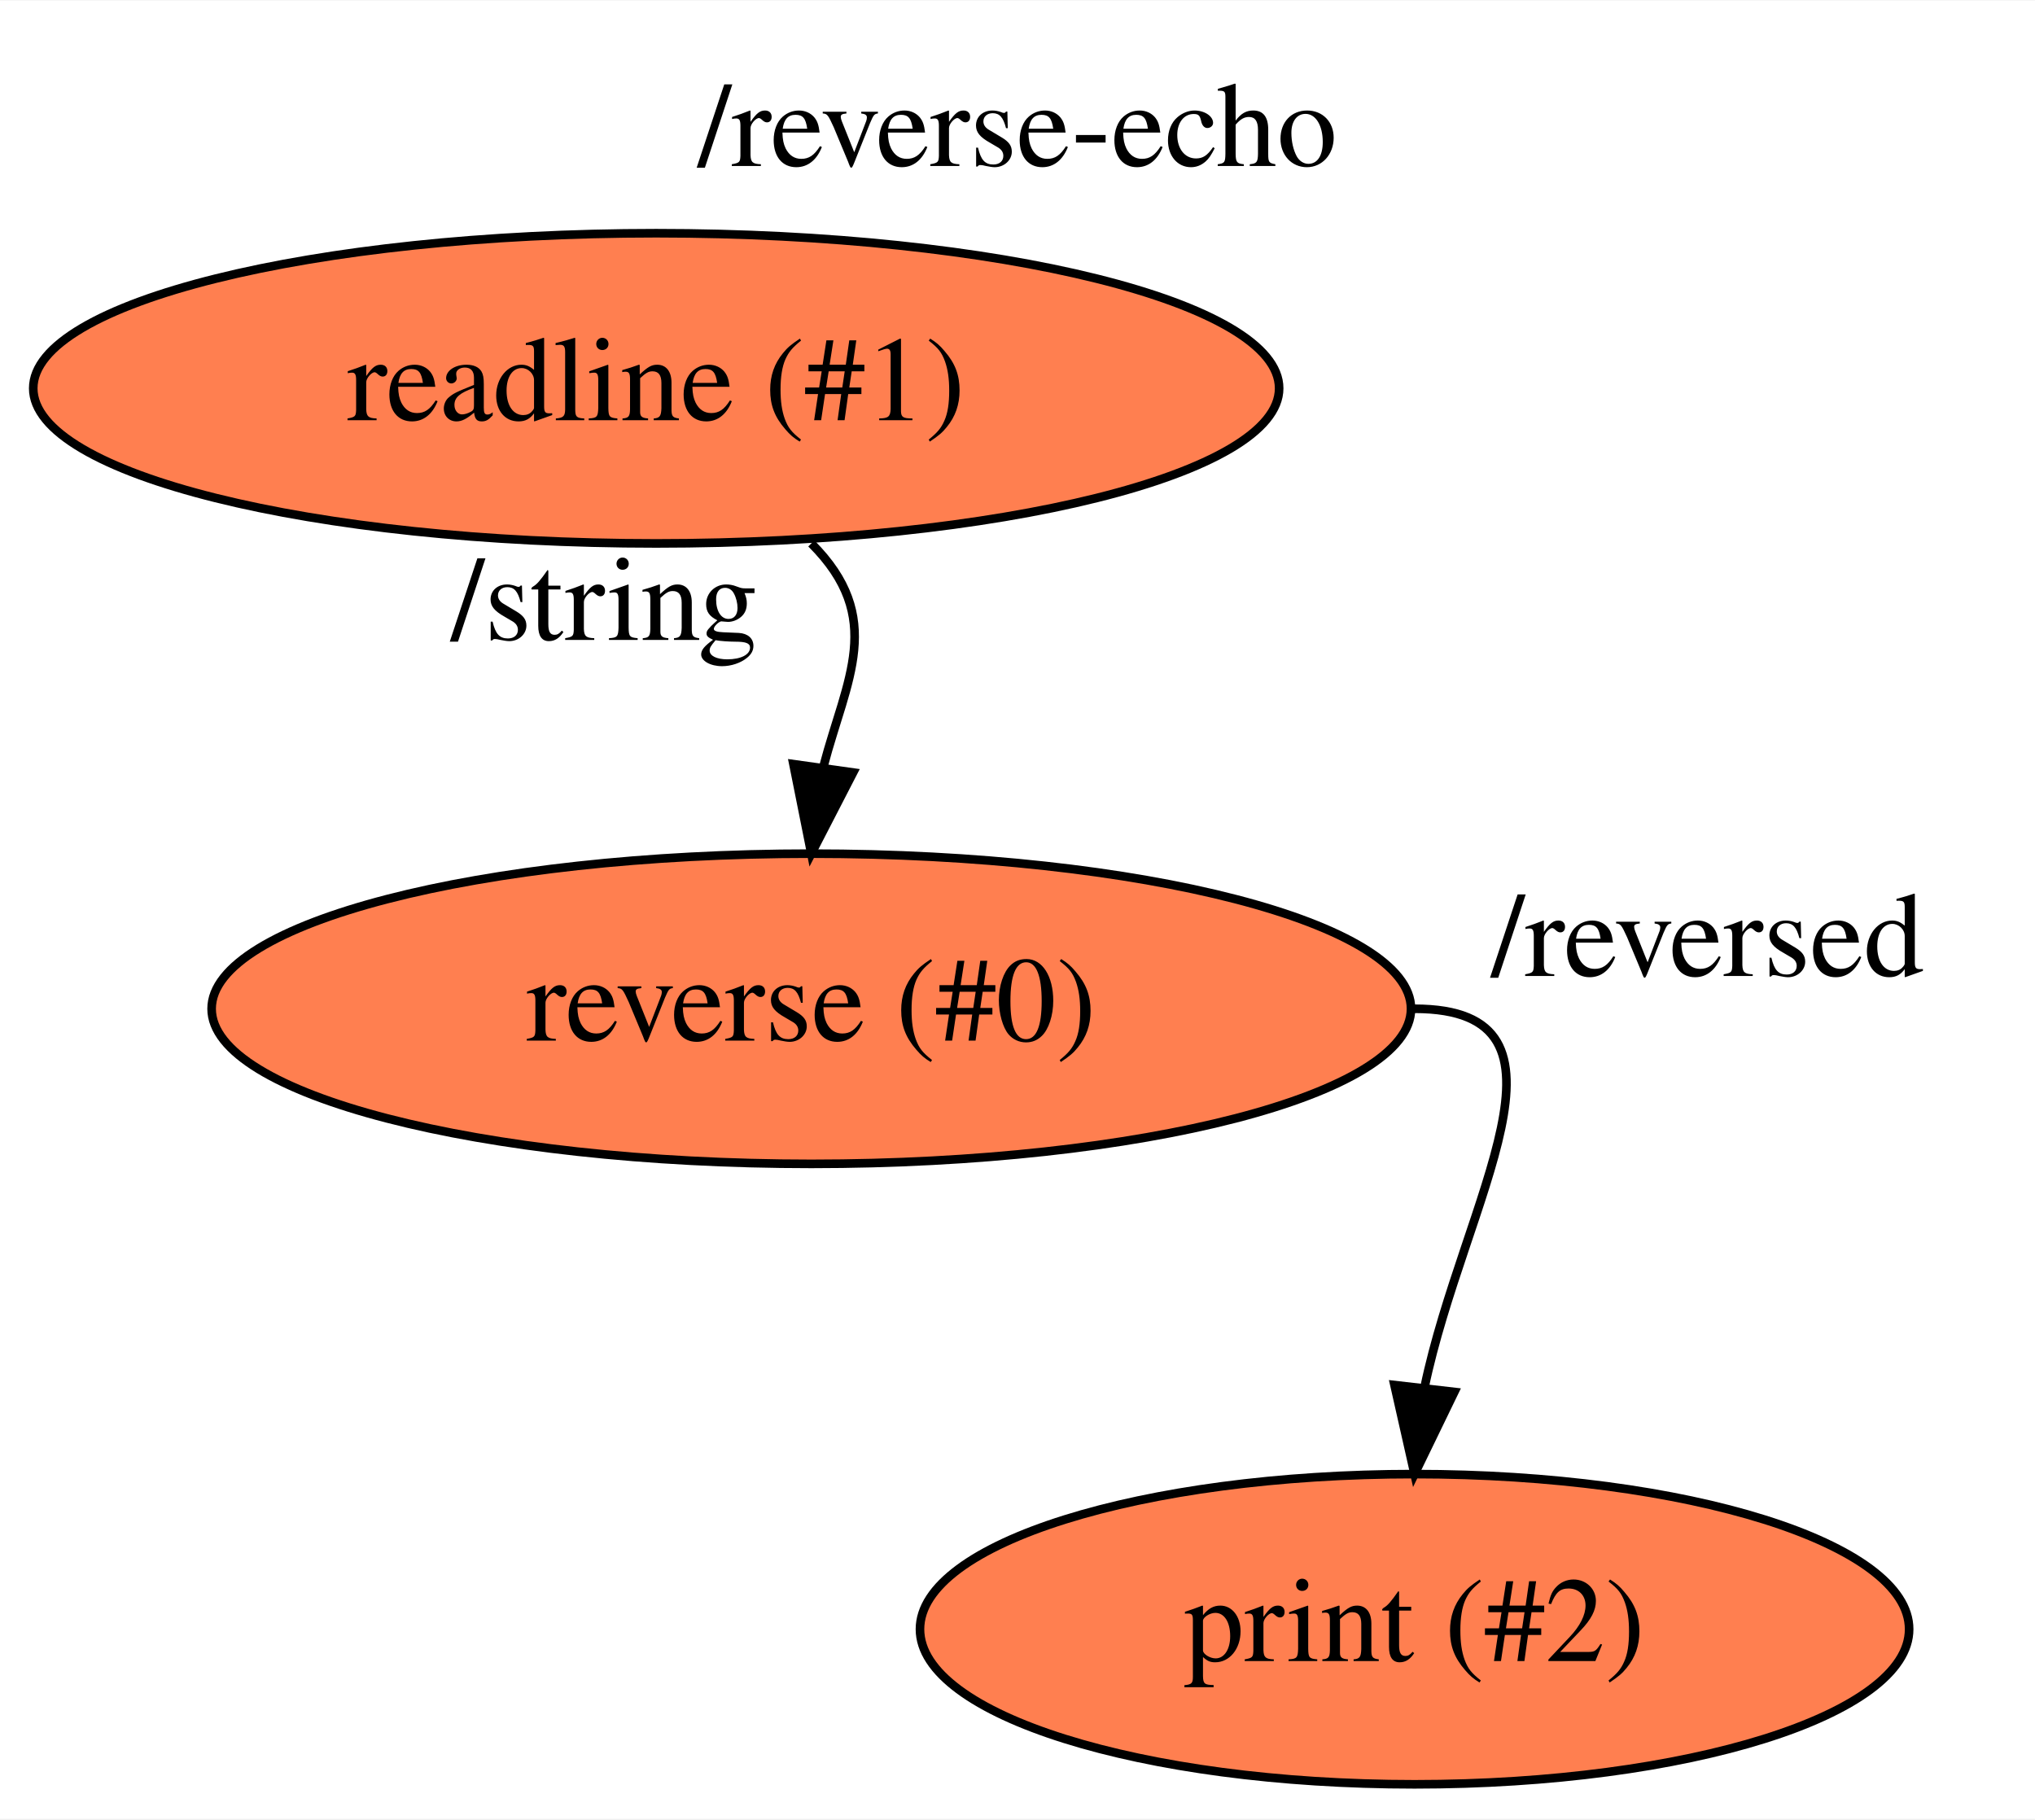
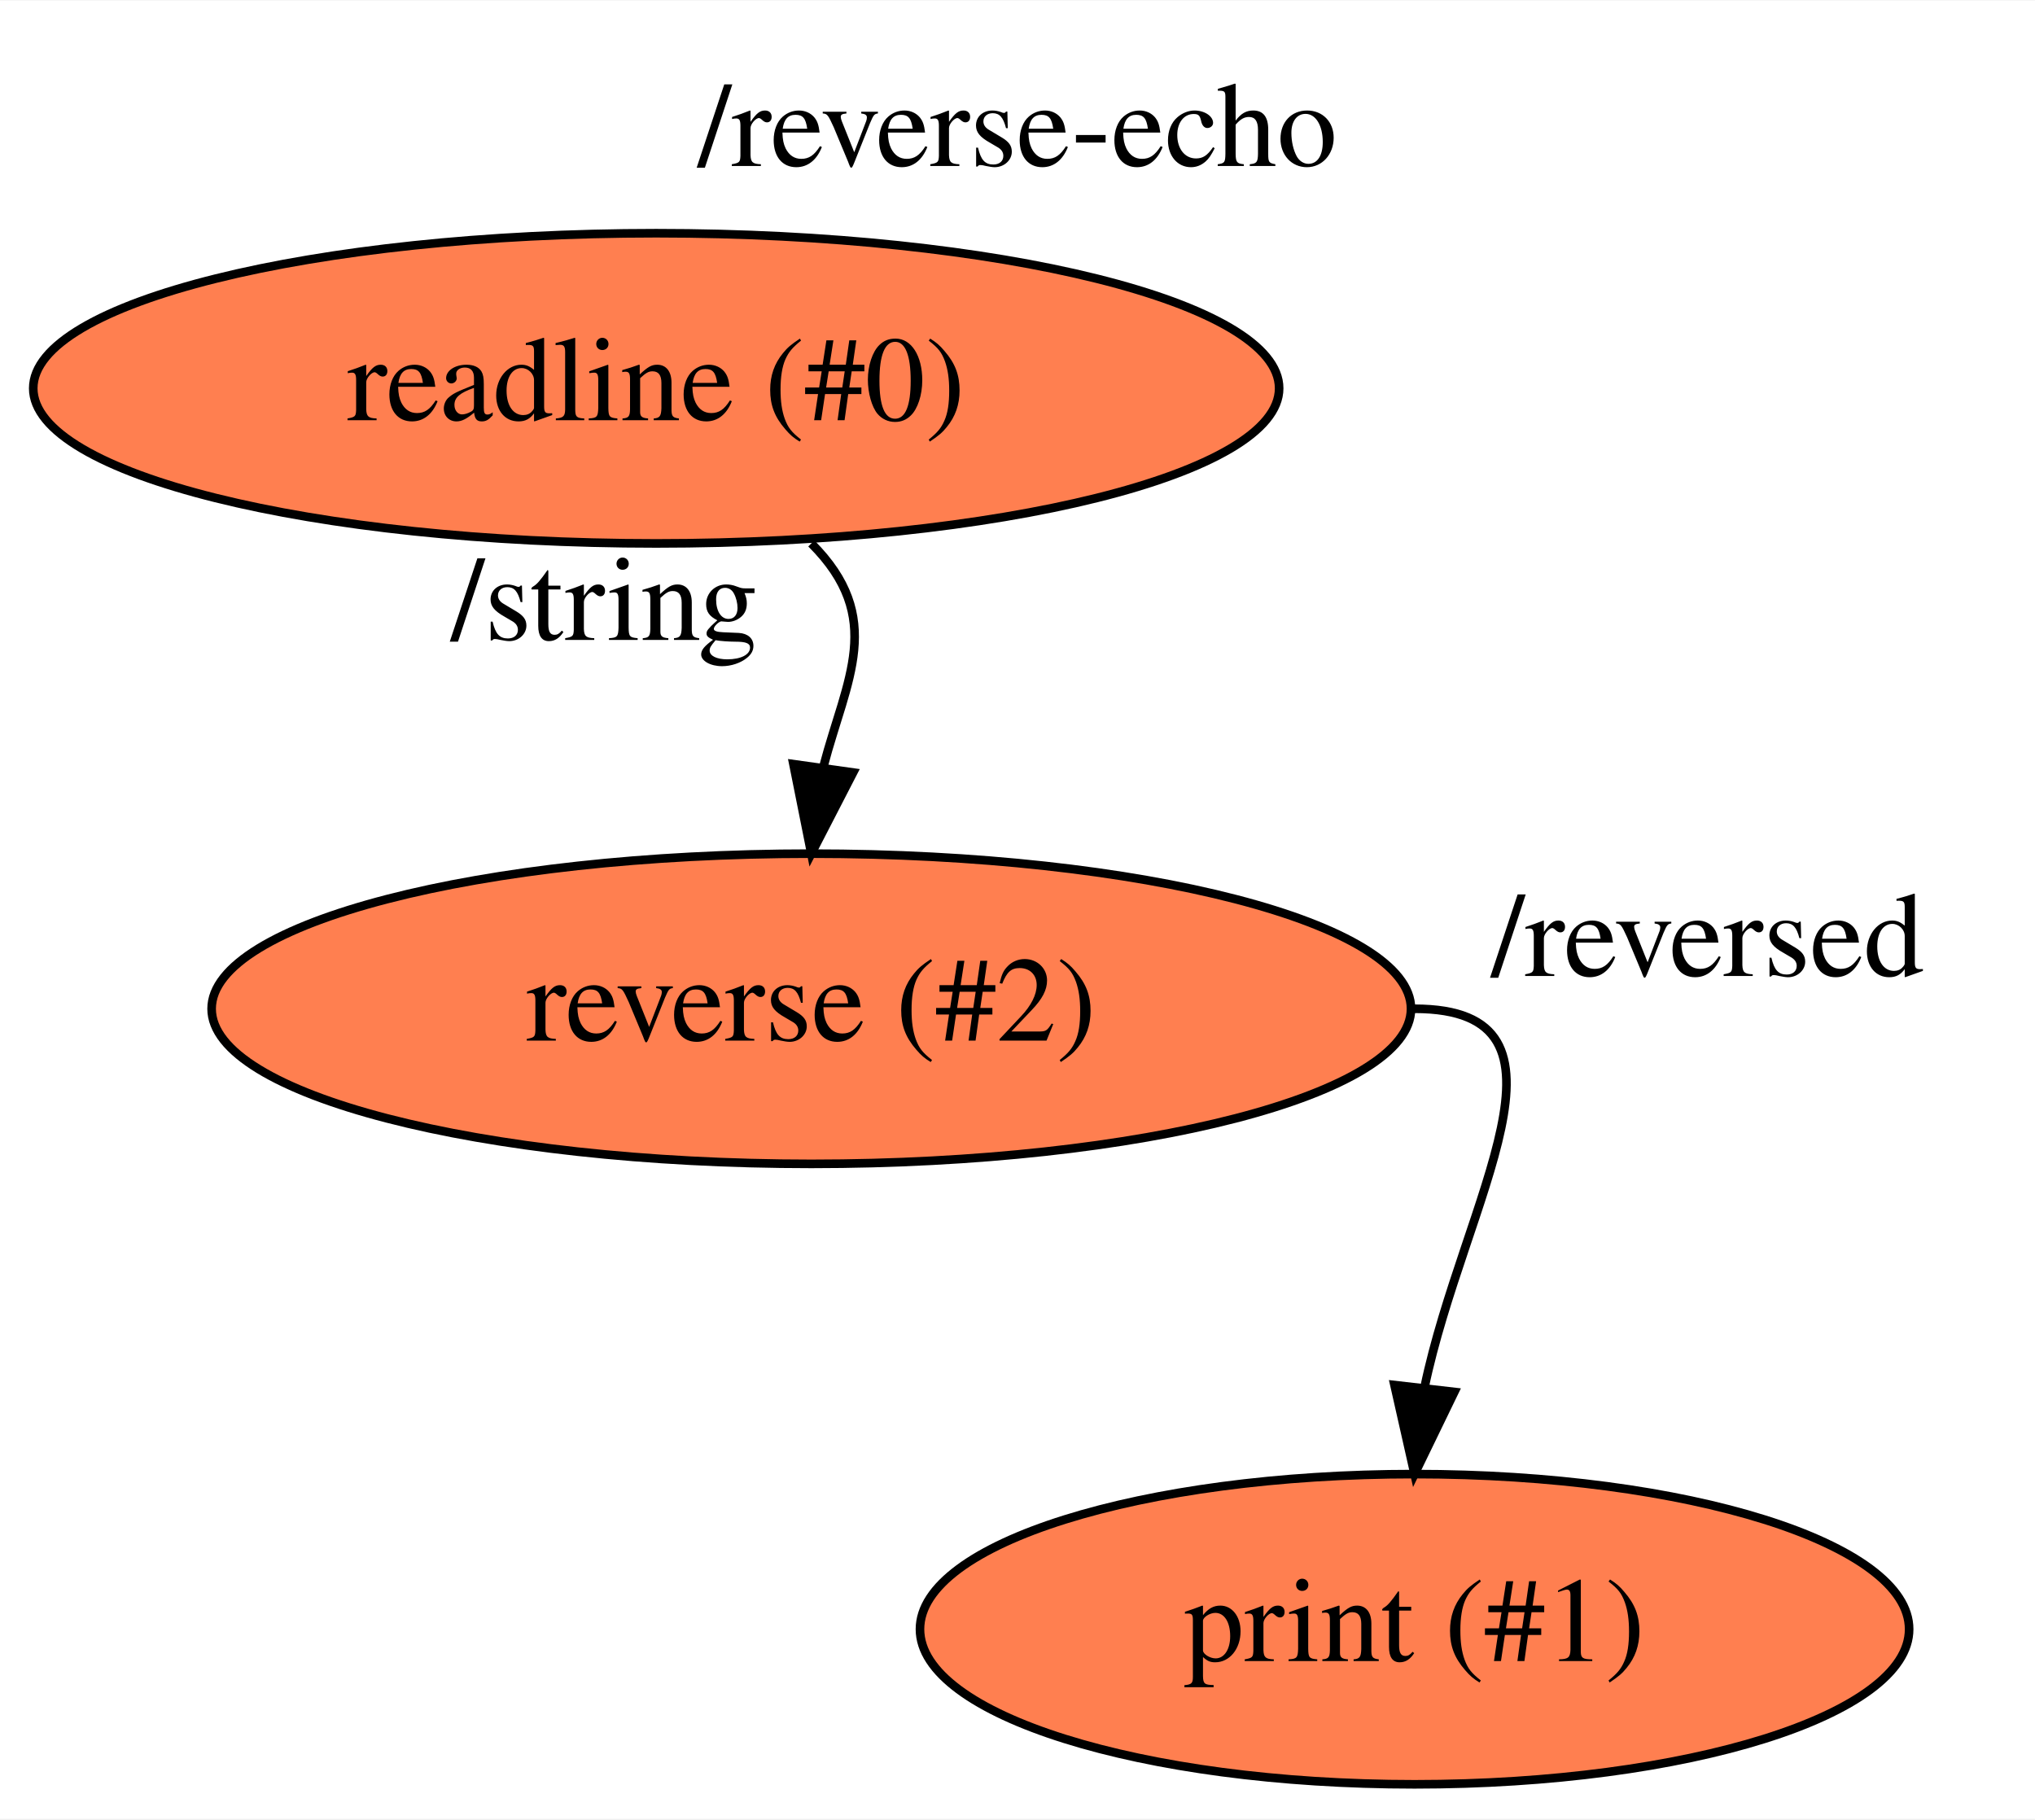
<svg xmlns="http://www.w3.org/2000/svg" xmlns:xlink="http://www.w3.org/1999/xlink" width="236pt" height="211pt" viewBox="0.00 0.00 236.14 211.00">
  <g id="graph0" class="graph" transform="scale(1 1) rotate(0) translate(4 207)">
    <polygon fill="#ffffff" stroke="transparent" points="-4,4 -4,-207 232.144,-207 232.144,4 -4,4" />
    <text text-anchor="middle" x="114.072" y="-187.8" font-family="Times,serif" font-size="14.00" fill="#000000">/reverse-echo</text>
    <g id="node1" class="node">
      <g id="a_node1">
-         <a xlink:href="file:///home/travis/build/andrewdavidmackenzie/flow/flowr/src/lib/flowruntime/stdio/readline.html" xlink:title="readline (#1)">
+         <a xlink:href="file:///home/travis/build/andrewdavidmackenzie/flow/flowr/src/lib/flowruntime/stdio/readline.html" xlink:title="readline (#0)">
          <ellipse fill="#ff7f50" stroke="#000000" cx="72.144" cy="-162" rx="72.287" ry="18" />
-           <text text-anchor="middle" x="72.144" y="-158.3" font-family="Times,serif" font-size="14.00" fill="#000000">readline (#1)</text>
+           <text text-anchor="middle" x="72.144" y="-158.3" font-family="Times,serif" font-size="14.00" fill="#000000">readline (#0)</text>
        </a>
      </g>
    </g>
    <g id="node2" class="node">
      <g id="a_node2">
-         <a xlink:href="file:///home/travis/build/andrewdavidmackenzie/flow/samples/reverse-echo/reverse/reverse.html" xlink:title="reverse (#0)">
+         <a xlink:href="file:///home/travis/build/andrewdavidmackenzie/flow/samples/reverse-echo/reverse/reverse.html" xlink:title="reverse (#2)">
          <ellipse fill="#ff7f50" stroke="#000000" cx="90.144" cy="-90" rx="69.588" ry="18" />
-           <text text-anchor="middle" x="90.144" y="-86.3" font-family="Times,serif" font-size="14.00" fill="#000000">reverse (#0)</text>
+           <text text-anchor="middle" x="90.144" y="-86.3" font-family="Times,serif" font-size="14.00" fill="#000000">reverse (#2)</text>
        </a>
      </g>
    </g>
    <g id="edge1" class="edge">
      <path fill="none" stroke="#000000" d="M90.144,-144C98.806,-135.338 94.204,-128.216 91.571,-118.173" />
      <polygon fill="#000000" stroke="#000000" points="94.999,-117.417 90.144,-108 88.067,-118.389 94.999,-117.417" />
      <text text-anchor="middle" x="66.144" y="-132.8" font-family="Times,serif" font-size="14.00" fill="#000000">/string</text>
    </g>
    <g id="node3" class="node">
      <g id="a_node3">
-         <a xlink:href="file:///home/travis/build/andrewdavidmackenzie/flow/flowr/src/lib/flowruntime/stdio/stdout.html" xlink:title="print (#2)">
+         <a xlink:href="file:///home/travis/build/andrewdavidmackenzie/flow/flowr/src/lib/flowruntime/stdio/stdout.html" xlink:title="print (#1)">
          <ellipse fill="#ff7f50" stroke="#000000" cx="160.144" cy="-18" rx="57.391" ry="18" />
-           <text text-anchor="middle" x="160.144" y="-14.3" font-family="Times,serif" font-size="14.00" fill="#000000">print (#2)</text>
+           <text text-anchor="middle" x="160.144" y="-14.3" font-family="Times,serif" font-size="14.00" fill="#000000">print (#1)</text>
        </a>
      </g>
    </g>
    <g id="edge2" class="edge">
      <path fill="none" stroke="#000000" d="M160.144,-90C180.862,-90 165.809,-67.642 161.305,-46.088" />
      <polygon fill="#000000" stroke="#000000" points="164.765,-45.534 160.144,-36 157.811,-46.335 164.765,-45.534" />
      <text text-anchor="middle" x="194.144" y="-93.8" font-family="Times,serif" font-size="14.00" fill="#000000">/reversed</text>
    </g>
  </g>
</svg>
